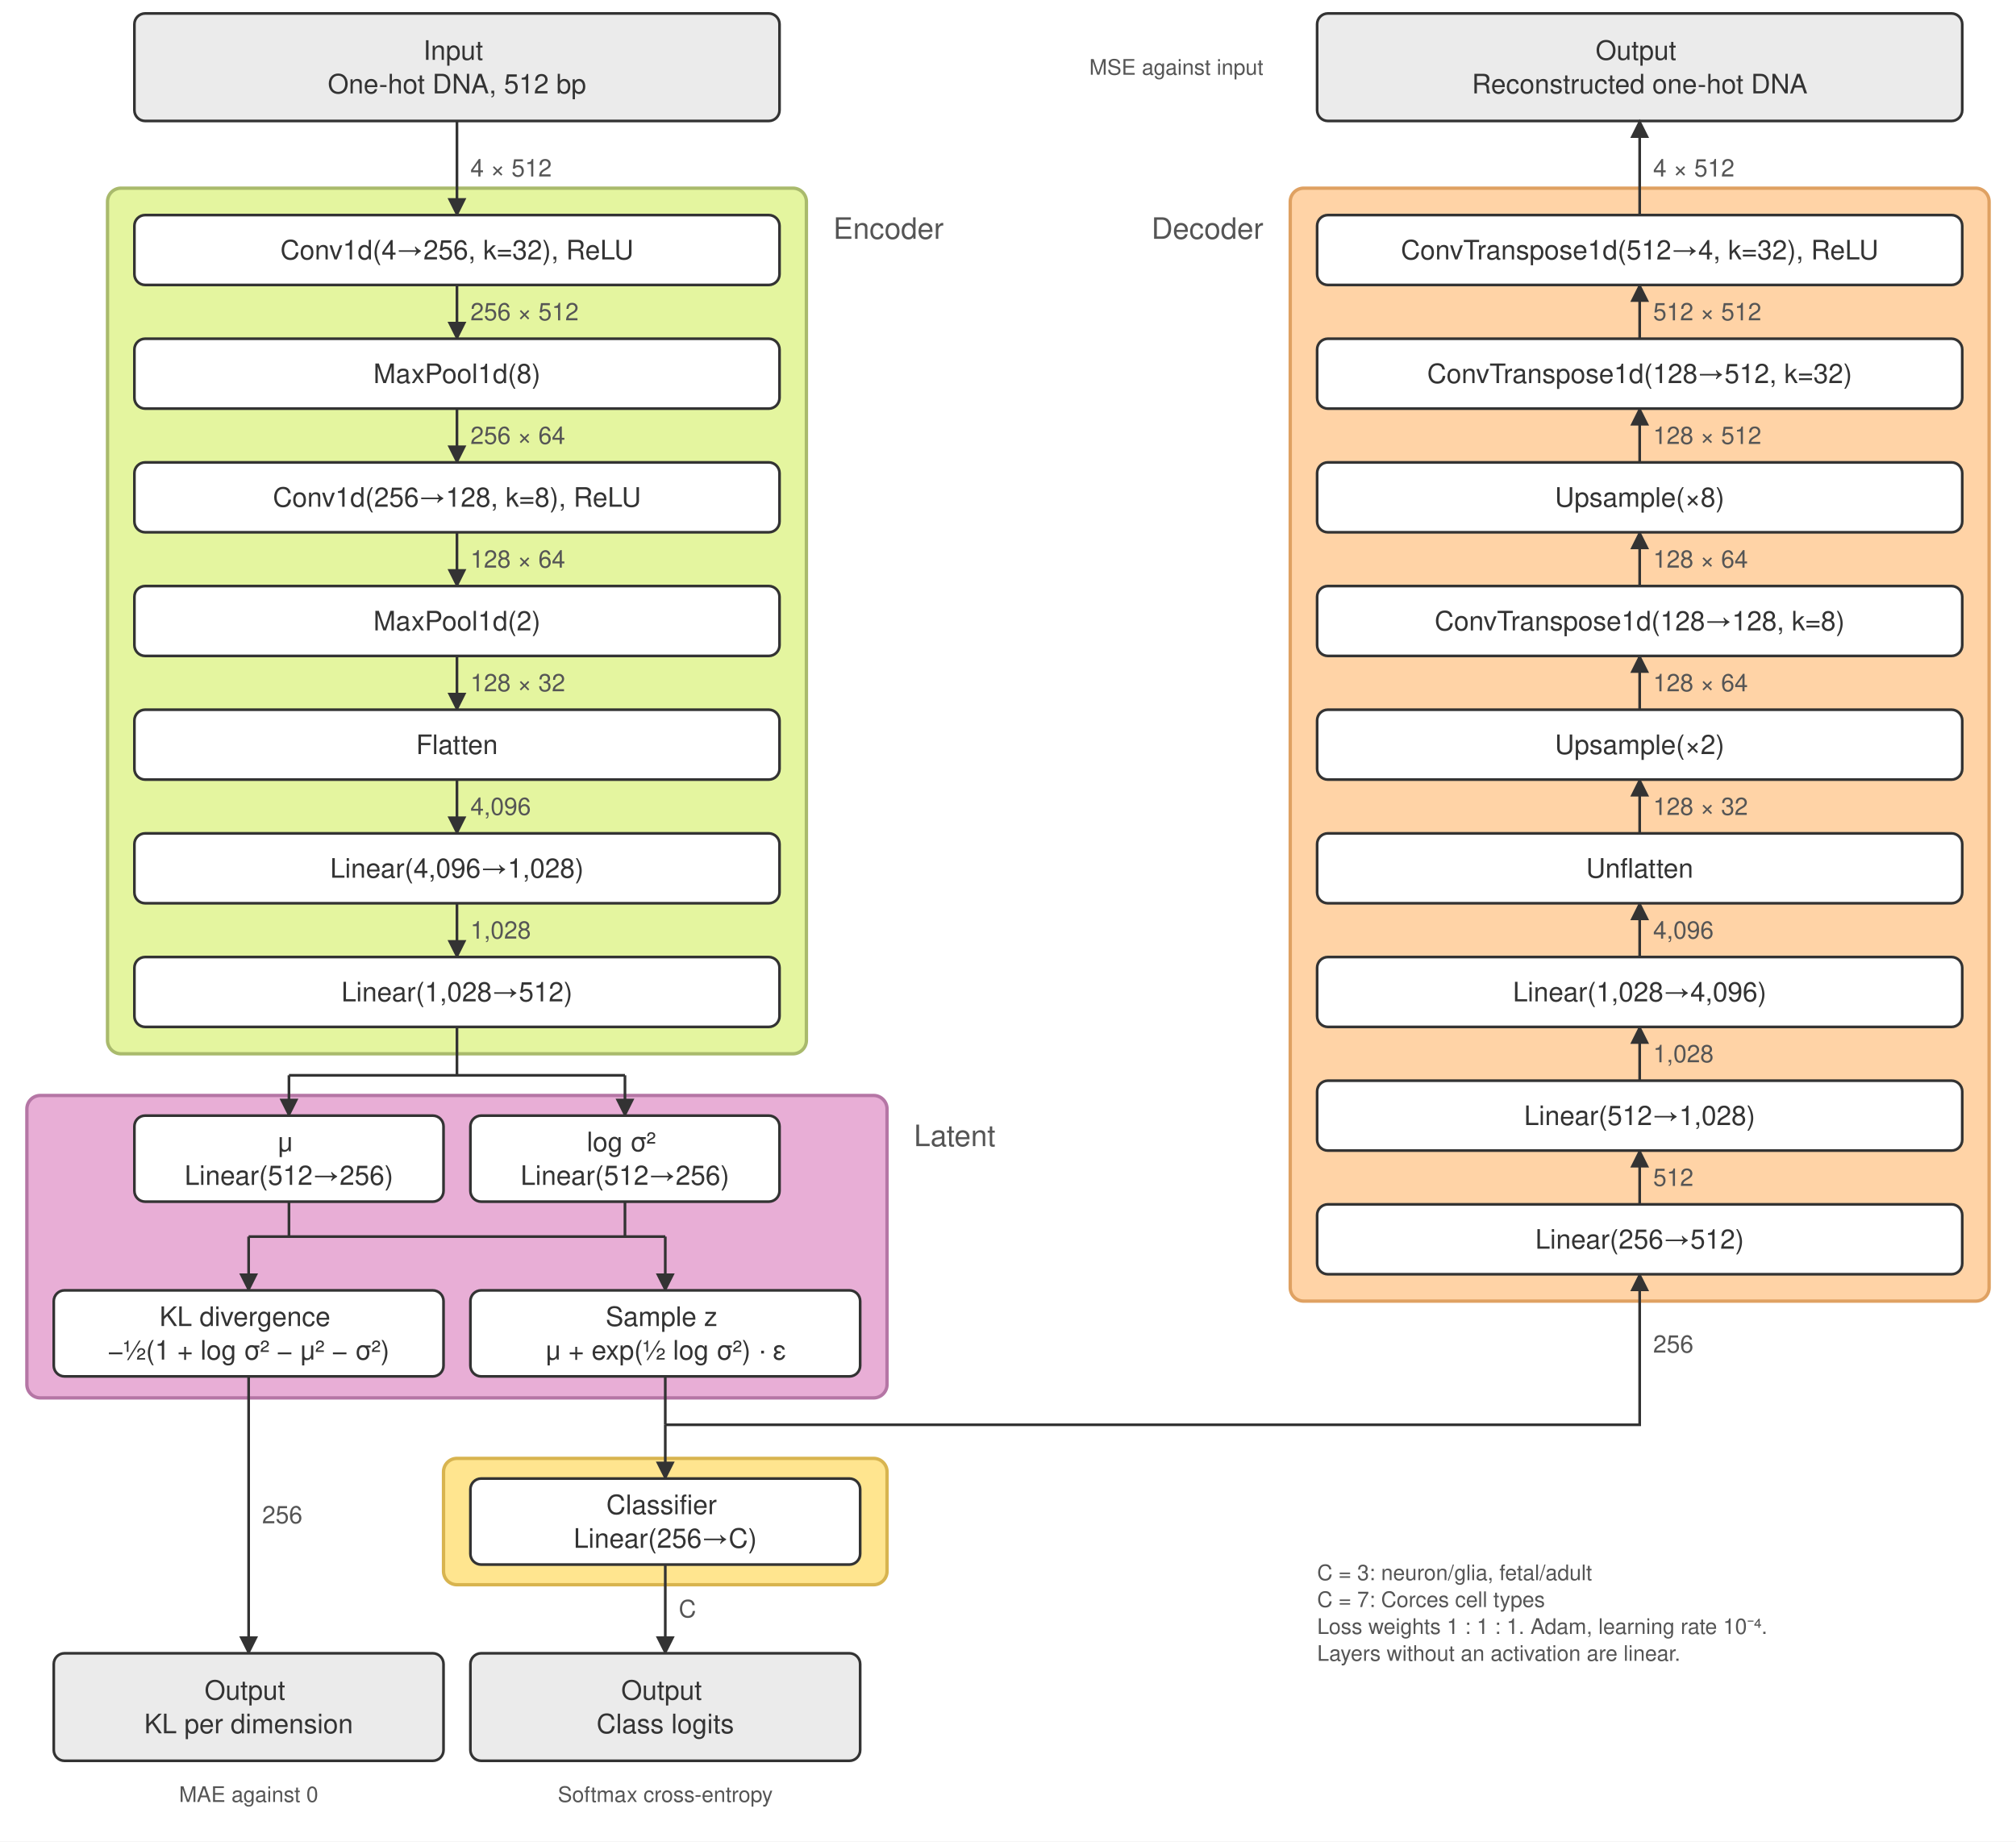
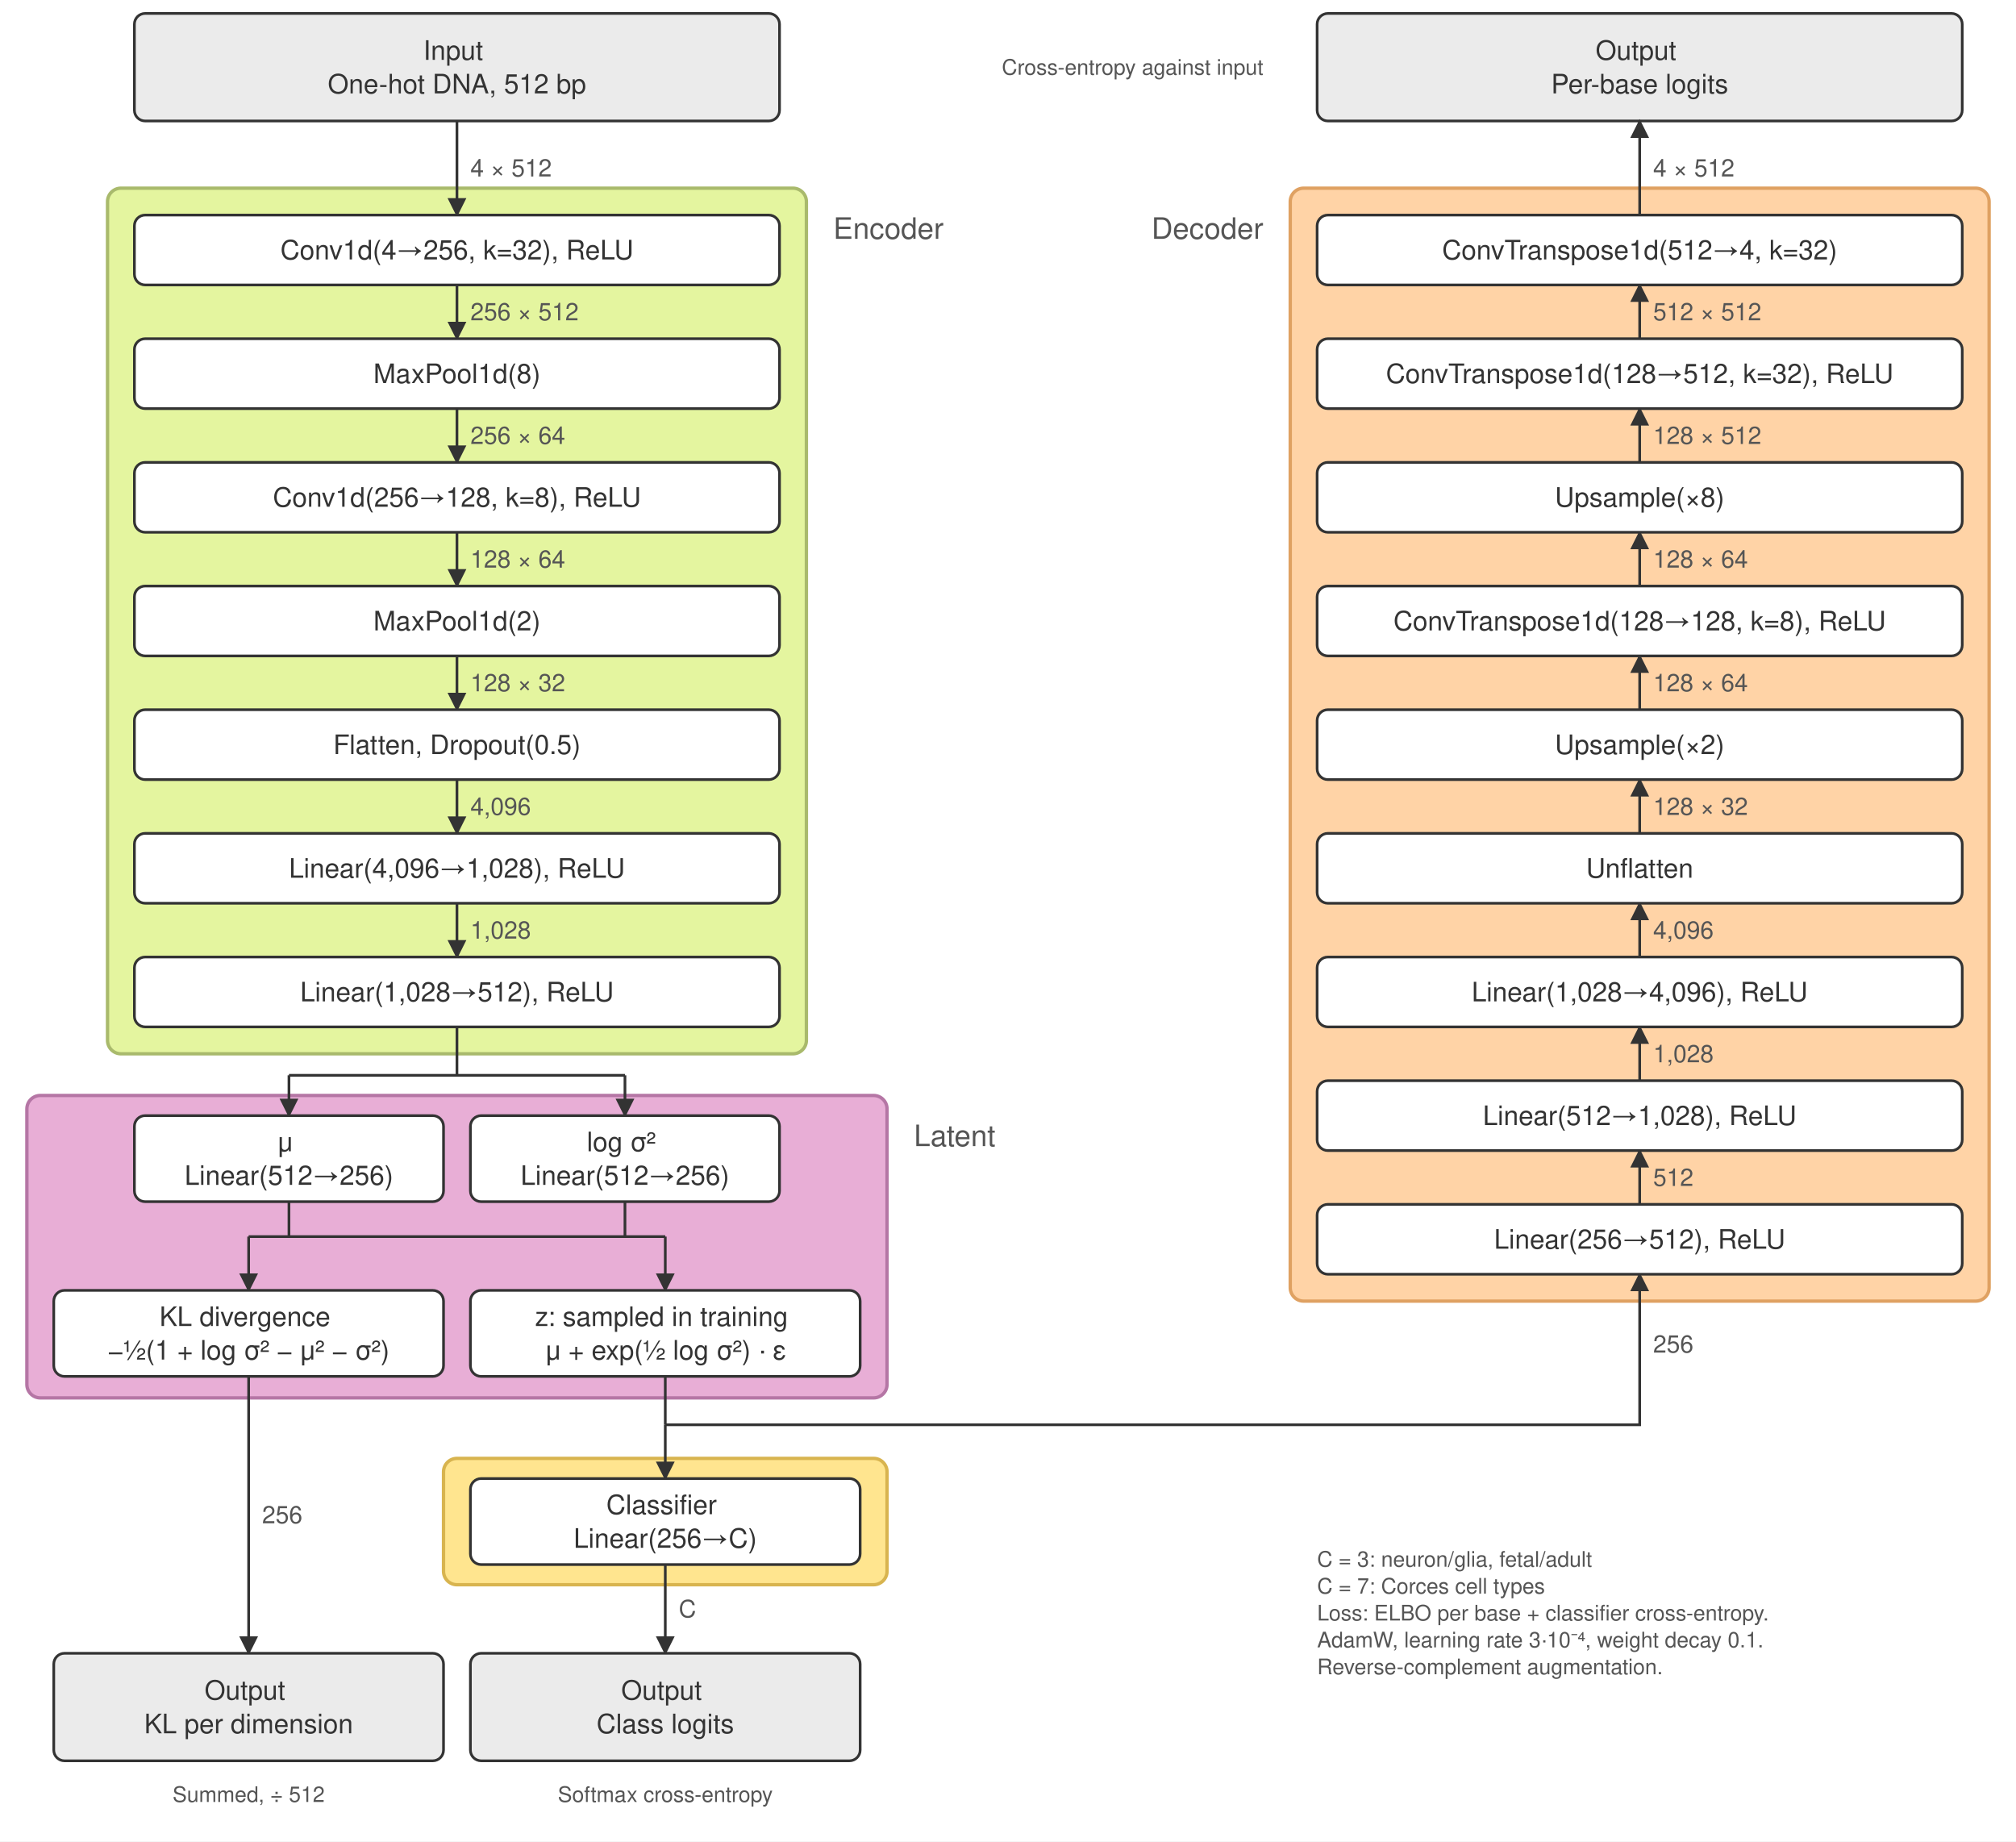
<svg xmlns="http://www.w3.org/2000/svg" width="1500" height="1370" viewBox="0 0 1500 1370">
  <rect width="1500" height="1370" fill="#FFFFFF" />
  <defs>
    <marker id="head" viewBox="0 0 10 10" refX="9" refY="5" markerWidth="7" markerHeight="7" orient="auto-start-reverse">
      <path d="M0,0 L10,5 L0,10 z" fill="#333333" />
    </marker>
  </defs>
  <rect x="80.0" y="140" width="520" height="644" rx="10" fill="#E4F59F" stroke="#A9BA6C" stroke-width="2.5" />
  <text font-family="Helvetica, Nimbus Sans, Arial, sans-serif" font-size="22" fill="#555555" text-anchor="start">
    <tspan x="620" y="177.7">Encoder</tspan>
  </text>
  <rect x="100.0" y="10" width="480" height="80" rx="8" fill="#EBEBEB" stroke="#333333" stroke-width="2" />
  <text font-family="Helvetica, Nimbus Sans, Arial, sans-serif" font-size="20" fill="#333333" text-anchor="middle">
    <tspan x="340.0" y="44.5">Input</tspan>
    <tspan x="340.0" y="69.5">One-hot DNA, 512 bp</tspan>
  </text>
  <polyline points="340,90 340,160" fill="none" stroke="#333333" stroke-width="2" marker-end="url(#head)" />
  <text font-family="Helvetica, Nimbus Sans, Arial, sans-serif" font-size="18" fill="#555555" text-anchor="start">
    <tspan x="350" y="131.3">4 × 512</tspan>
  </text>
  <rect x="100.0" y="160" width="480" height="52" rx="8" fill="#FFFFFF" stroke="#333333" stroke-width="2" />
  <text font-family="Helvetica, Nimbus Sans, Arial, sans-serif" font-size="20" fill="#333333" text-anchor="middle">
    <tspan x="340.0" y="193.0">Conv1d(4→256, k=32), ReLU</tspan>
  </text>
  <polyline points="340,212 340,252" fill="none" stroke="#333333" stroke-width="2" marker-end="url(#head)" />
  <text font-family="Helvetica, Nimbus Sans, Arial, sans-serif" font-size="18" fill="#555555" text-anchor="start">
    <tspan x="350" y="238.3">256 × 512</tspan>
  </text>
  <rect x="100.0" y="252" width="480" height="52" rx="8" fill="#FFFFFF" stroke="#333333" stroke-width="2" />
  <text font-family="Helvetica, Nimbus Sans, Arial, sans-serif" font-size="20" fill="#333333" text-anchor="middle">
    <tspan x="340.0" y="285.0">MaxPool1d(8)</tspan>
  </text>
  <polyline points="340,304 340,344" fill="none" stroke="#333333" stroke-width="2" marker-end="url(#head)" />
  <text font-family="Helvetica, Nimbus Sans, Arial, sans-serif" font-size="18" fill="#555555" text-anchor="start">
    <tspan x="350" y="330.3">256 × 64</tspan>
  </text>
  <rect x="100.0" y="344" width="480" height="52" rx="8" fill="#FFFFFF" stroke="#333333" stroke-width="2" />
  <text font-family="Helvetica, Nimbus Sans, Arial, sans-serif" font-size="20" fill="#333333" text-anchor="middle">
    <tspan x="340.0" y="377.0">Conv1d(256→128, k=8), ReLU</tspan>
  </text>
  <polyline points="340,396 340,436" fill="none" stroke="#333333" stroke-width="2" marker-end="url(#head)" />
  <text font-family="Helvetica, Nimbus Sans, Arial, sans-serif" font-size="18" fill="#555555" text-anchor="start">
    <tspan x="350" y="422.3">128 × 64</tspan>
  </text>
  <rect x="100.0" y="436" width="480" height="52" rx="8" fill="#FFFFFF" stroke="#333333" stroke-width="2" />
  <text font-family="Helvetica, Nimbus Sans, Arial, sans-serif" font-size="20" fill="#333333" text-anchor="middle">
    <tspan x="340.0" y="469.0">MaxPool1d(2)</tspan>
  </text>
  <polyline points="340,488 340,528" fill="none" stroke="#333333" stroke-width="2" marker-end="url(#head)" />
  <text font-family="Helvetica, Nimbus Sans, Arial, sans-serif" font-size="18" fill="#555555" text-anchor="start">
    <tspan x="350" y="514.3">128 × 32</tspan>
  </text>
  <rect x="100.0" y="528" width="480" height="52" rx="8" fill="#FFFFFF" stroke="#333333" stroke-width="2" />
  <text font-family="Helvetica, Nimbus Sans, Arial, sans-serif" font-size="20" fill="#333333" text-anchor="middle">
-     <tspan x="340.0" y="561.0">Flatten</tspan>
+     <tspan x="340.0" y="561.0">Flatten, Dropout(0.5)</tspan>
  </text>
  <polyline points="340,580 340,620" fill="none" stroke="#333333" stroke-width="2" marker-end="url(#head)" />
  <text font-family="Helvetica, Nimbus Sans, Arial, sans-serif" font-size="18" fill="#555555" text-anchor="start">
    <tspan x="350" y="606.3">4,096</tspan>
  </text>
  <rect x="100.0" y="620" width="480" height="52" rx="8" fill="#FFFFFF" stroke="#333333" stroke-width="2" />
  <text font-family="Helvetica, Nimbus Sans, Arial, sans-serif" font-size="20" fill="#333333" text-anchor="middle">
-     <tspan x="340.0" y="653.0">Linear(4,096→1,028)</tspan>
+     <tspan x="340.0" y="653.0">Linear(4,096→1,028), ReLU</tspan>
  </text>
  <polyline points="340,672 340,712" fill="none" stroke="#333333" stroke-width="2" marker-end="url(#head)" />
  <text font-family="Helvetica, Nimbus Sans, Arial, sans-serif" font-size="18" fill="#555555" text-anchor="start">
    <tspan x="350" y="698.3">1,028</tspan>
  </text>
  <rect x="100.0" y="712" width="480" height="52" rx="8" fill="#FFFFFF" stroke="#333333" stroke-width="2" />
  <text font-family="Helvetica, Nimbus Sans, Arial, sans-serif" font-size="20" fill="#333333" text-anchor="middle">
-     <tspan x="340.0" y="745.0">Linear(1,028→512)</tspan>
+     <tspan x="340.0" y="745.0">Linear(1,028→512), ReLU</tspan>
  </text>
  <rect x="20" y="815" width="640" height="225" rx="10" fill="#E8AED6" stroke="#B576A5" stroke-width="2.5" />
  <text font-family="Helvetica, Nimbus Sans, Arial, sans-serif" font-size="22" fill="#555555" text-anchor="start">
    <tspan x="680" y="852.7">Latent</tspan>
  </text>
  <polyline points="340,764 340,800" fill="none" stroke="#333333" stroke-width="2" />
  <polyline points="215,800 465,800" fill="none" stroke="#333333" stroke-width="2" />
  <polyline points="215,800 215,830" fill="none" stroke="#333333" stroke-width="2" marker-end="url(#head)" />
  <polyline points="465,800 465,830" fill="none" stroke="#333333" stroke-width="2" marker-end="url(#head)" />
  <rect x="100" y="830" width="230" height="64" rx="8" fill="#FFFFFF" stroke="#333333" stroke-width="2" />
  <text font-family="Helvetica, Nimbus Sans, Arial, sans-serif" font-size="20" fill="#333333" text-anchor="middle">
    <tspan x="215.0" y="856.5">μ</tspan>
    <tspan x="215.0" y="881.5">Linear(512→256)</tspan>
  </text>
  <rect x="350" y="830" width="230" height="64" rx="8" fill="#FFFFFF" stroke="#333333" stroke-width="2" />
  <text font-family="Helvetica, Nimbus Sans, Arial, sans-serif" font-size="20" fill="#333333" text-anchor="middle">
    <tspan x="465.0" y="856.5">log σ²</tspan>
    <tspan x="465.0" y="881.5">Linear(512→256)</tspan>
  </text>
  <polyline points="215,894 215,920" fill="none" stroke="#333333" stroke-width="2" />
  <polyline points="465,894 465,920" fill="none" stroke="#333333" stroke-width="2" />
  <polyline points="185,920 495,920" fill="none" stroke="#333333" stroke-width="2" />
  <polyline points="185,920 185,960" fill="none" stroke="#333333" stroke-width="2" marker-end="url(#head)" />
  <polyline points="495,920 495,960" fill="none" stroke="#333333" stroke-width="2" marker-end="url(#head)" />
  <rect x="40" y="960" width="290" height="64" rx="8" fill="#FFFFFF" stroke="#333333" stroke-width="2" />
  <text font-family="Helvetica, Nimbus Sans, Arial, sans-serif" font-size="20" fill="#333333" text-anchor="middle">
    <tspan x="185.0" y="986.5">KL divergence</tspan>
    <tspan x="185.0" y="1011.5">−½(1 + log σ² − μ² − σ²)</tspan>
  </text>
  <rect x="350" y="960" width="290" height="64" rx="8" fill="#FFFFFF" stroke="#333333" stroke-width="2" />
  <text font-family="Helvetica, Nimbus Sans, Arial, sans-serif" font-size="20" fill="#333333" text-anchor="middle">
-     <tspan x="495.0" y="986.5">Sample z</tspan>
+     <tspan x="495.0" y="986.5">z: sampled in training</tspan>
    <tspan x="495.0" y="1011.5">μ + exp(½ log σ²) · ε</tspan>
  </text>
  <polyline points="185,1024 185,1230" fill="none" stroke="#333333" stroke-width="2" marker-end="url(#head)" />
  <text font-family="Helvetica, Nimbus Sans, Arial, sans-serif" font-size="18" fill="#555555" text-anchor="start">
    <tspan x="195" y="1133.3">256</tspan>
  </text>
  <rect x="40" y="1230" width="290" height="80" rx="8" fill="#EBEBEB" stroke="#333333" stroke-width="2" />
  <text font-family="Helvetica, Nimbus Sans, Arial, sans-serif" font-size="20" fill="#333333" text-anchor="middle">
    <tspan x="185.0" y="1264.5">Output</tspan>
    <tspan x="185.0" y="1289.5">KL per dimension</tspan>
  </text>
  <text font-family="Helvetica, Nimbus Sans, Arial, sans-serif" font-size="16" fill="#555555" text-anchor="middle">
-     <tspan x="185" y="1340.6">MAE against 0</tspan>
+     <tspan x="185" y="1340.6">Summed, ÷ 512</tspan>
  </text>
  <polyline points="495,1024 495,1060" fill="none" stroke="#333333" stroke-width="2" />
  <rect x="330" y="1085" width="330" height="94" rx="10" fill="#FFE58F" stroke="#D8B44F" stroke-width="2.5" />
  <polyline points="495,1060 495,1100" fill="none" stroke="#333333" stroke-width="2" marker-end="url(#head)" />
  <rect x="350" y="1100" width="290" height="64" rx="8" fill="#FFFFFF" stroke="#333333" stroke-width="2" />
  <text font-family="Helvetica, Nimbus Sans, Arial, sans-serif" font-size="20" fill="#333333" text-anchor="middle">
    <tspan x="495.0" y="1126.5">Classifier</tspan>
    <tspan x="495.0" y="1151.5">Linear(256→C)</tspan>
  </text>
  <polyline points="495,1164 495,1230" fill="none" stroke="#333333" stroke-width="2" marker-end="url(#head)" />
  <text font-family="Helvetica, Nimbus Sans, Arial, sans-serif" font-size="18" fill="#555555" text-anchor="start">
    <tspan x="505" y="1203.3">C</tspan>
  </text>
  <rect x="350" y="1230" width="290" height="80" rx="8" fill="#EBEBEB" stroke="#333333" stroke-width="2" />
  <text font-family="Helvetica, Nimbus Sans, Arial, sans-serif" font-size="20" fill="#333333" text-anchor="middle">
    <tspan x="495.0" y="1264.5">Output</tspan>
    <tspan x="495.0" y="1289.5">Class logits</tspan>
  </text>
  <text font-family="Helvetica, Nimbus Sans, Arial, sans-serif" font-size="16" fill="#555555" text-anchor="middle">
    <tspan x="495" y="1340.6">Softmax cross-entropy</tspan>
  </text>
  <rect x="960.0" y="140" width="520" height="828" rx="10" fill="#FFD3A6" stroke="#DFA162" stroke-width="2.5" />
  <text font-family="Helvetica, Nimbus Sans, Arial, sans-serif" font-size="22" fill="#555555" text-anchor="end">
    <tspan x="940" y="177.7">Decoder</tspan>
  </text>
  <polyline points="495,1060 1220,1060 1220,948" fill="none" stroke="#333333" stroke-width="2" marker-end="url(#head)" />
  <text font-family="Helvetica, Nimbus Sans, Arial, sans-serif" font-size="18" fill="#555555" text-anchor="start">
    <tspan x="1230" y="1006.3">256</tspan>
  </text>
  <rect x="980.0" y="10" width="480" height="80" rx="8" fill="#EBEBEB" stroke="#333333" stroke-width="2" />
  <text font-family="Helvetica, Nimbus Sans, Arial, sans-serif" font-size="20" fill="#333333" text-anchor="middle">
    <tspan x="1220.0" y="44.5">Output</tspan>
-     <tspan x="1220.0" y="69.5">Reconstructed one-hot DNA</tspan>
+     <tspan x="1220.0" y="69.5">Per-base logits</tspan>
  </text>
  <text font-family="Helvetica, Nimbus Sans, Arial, sans-serif" font-size="16" fill="#555555" text-anchor="end">
-     <tspan x="940" y="55.6">MSE against input</tspan>
+     <tspan x="940" y="55.6">Cross-entropy against input</tspan>
  </text>
  <rect x="980.0" y="896" width="480" height="52" rx="8" fill="#FFFFFF" stroke="#333333" stroke-width="2" />
  <text font-family="Helvetica, Nimbus Sans, Arial, sans-serif" font-size="20" fill="#333333" text-anchor="middle">
-     <tspan x="1220.0" y="929.0">Linear(256→512)</tspan>
+     <tspan x="1220.0" y="929.0">Linear(256→512), ReLU</tspan>
  </text>
  <polyline points="1220,896 1220,856" fill="none" stroke="#333333" stroke-width="2" marker-end="url(#head)" />
  <text font-family="Helvetica, Nimbus Sans, Arial, sans-serif" font-size="18" fill="#555555" text-anchor="start">
    <tspan x="1230" y="882.3">512</tspan>
  </text>
  <rect x="980.0" y="804" width="480" height="52" rx="8" fill="#FFFFFF" stroke="#333333" stroke-width="2" />
  <text font-family="Helvetica, Nimbus Sans, Arial, sans-serif" font-size="20" fill="#333333" text-anchor="middle">
-     <tspan x="1220.0" y="837.0">Linear(512→1,028)</tspan>
+     <tspan x="1220.0" y="837.0">Linear(512→1,028), ReLU</tspan>
  </text>
  <polyline points="1220,804 1220,764" fill="none" stroke="#333333" stroke-width="2" marker-end="url(#head)" />
  <text font-family="Helvetica, Nimbus Sans, Arial, sans-serif" font-size="18" fill="#555555" text-anchor="start">
    <tspan x="1230" y="790.3">1,028</tspan>
  </text>
  <rect x="980.0" y="712" width="480" height="52" rx="8" fill="#FFFFFF" stroke="#333333" stroke-width="2" />
  <text font-family="Helvetica, Nimbus Sans, Arial, sans-serif" font-size="20" fill="#333333" text-anchor="middle">
-     <tspan x="1220.0" y="745.0">Linear(1,028→4,096)</tspan>
+     <tspan x="1220.0" y="745.0">Linear(1,028→4,096), ReLU</tspan>
  </text>
  <polyline points="1220,712 1220,672" fill="none" stroke="#333333" stroke-width="2" marker-end="url(#head)" />
  <text font-family="Helvetica, Nimbus Sans, Arial, sans-serif" font-size="18" fill="#555555" text-anchor="start">
    <tspan x="1230" y="698.3">4,096</tspan>
  </text>
  <rect x="980.0" y="620" width="480" height="52" rx="8" fill="#FFFFFF" stroke="#333333" stroke-width="2" />
  <text font-family="Helvetica, Nimbus Sans, Arial, sans-serif" font-size="20" fill="#333333" text-anchor="middle">
    <tspan x="1220.0" y="653.0">Unflatten</tspan>
  </text>
  <polyline points="1220,620 1220,580" fill="none" stroke="#333333" stroke-width="2" marker-end="url(#head)" />
  <text font-family="Helvetica, Nimbus Sans, Arial, sans-serif" font-size="18" fill="#555555" text-anchor="start">
    <tspan x="1230" y="606.3">128 × 32</tspan>
  </text>
  <rect x="980.0" y="528" width="480" height="52" rx="8" fill="#FFFFFF" stroke="#333333" stroke-width="2" />
  <text font-family="Helvetica, Nimbus Sans, Arial, sans-serif" font-size="20" fill="#333333" text-anchor="middle">
    <tspan x="1220.0" y="561.0">Upsample(×2)</tspan>
  </text>
  <polyline points="1220,528 1220,488" fill="none" stroke="#333333" stroke-width="2" marker-end="url(#head)" />
  <text font-family="Helvetica, Nimbus Sans, Arial, sans-serif" font-size="18" fill="#555555" text-anchor="start">
    <tspan x="1230" y="514.3">128 × 64</tspan>
  </text>
  <rect x="980.0" y="436" width="480" height="52" rx="8" fill="#FFFFFF" stroke="#333333" stroke-width="2" />
  <text font-family="Helvetica, Nimbus Sans, Arial, sans-serif" font-size="20" fill="#333333" text-anchor="middle">
-     <tspan x="1220.0" y="469.0">ConvTranspose1d(128→128, k=8)</tspan>
+     <tspan x="1220.0" y="469.0">ConvTranspose1d(128→128, k=8), ReLU</tspan>
  </text>
  <polyline points="1220,436 1220,396" fill="none" stroke="#333333" stroke-width="2" marker-end="url(#head)" />
  <text font-family="Helvetica, Nimbus Sans, Arial, sans-serif" font-size="18" fill="#555555" text-anchor="start">
    <tspan x="1230" y="422.3">128 × 64</tspan>
  </text>
  <rect x="980.0" y="344" width="480" height="52" rx="8" fill="#FFFFFF" stroke="#333333" stroke-width="2" />
  <text font-family="Helvetica, Nimbus Sans, Arial, sans-serif" font-size="20" fill="#333333" text-anchor="middle">
    <tspan x="1220.0" y="377.0">Upsample(×8)</tspan>
  </text>
  <polyline points="1220,344 1220,304" fill="none" stroke="#333333" stroke-width="2" marker-end="url(#head)" />
  <text font-family="Helvetica, Nimbus Sans, Arial, sans-serif" font-size="18" fill="#555555" text-anchor="start">
    <tspan x="1230" y="330.3">128 × 512</tspan>
  </text>
  <rect x="980.0" y="252" width="480" height="52" rx="8" fill="#FFFFFF" stroke="#333333" stroke-width="2" />
  <text font-family="Helvetica, Nimbus Sans, Arial, sans-serif" font-size="20" fill="#333333" text-anchor="middle">
-     <tspan x="1220.0" y="285.0">ConvTranspose1d(128→512, k=32)</tspan>
+     <tspan x="1220.0" y="285.0">ConvTranspose1d(128→512, k=32), ReLU</tspan>
  </text>
  <polyline points="1220,252 1220,212" fill="none" stroke="#333333" stroke-width="2" marker-end="url(#head)" />
  <text font-family="Helvetica, Nimbus Sans, Arial, sans-serif" font-size="18" fill="#555555" text-anchor="start">
    <tspan x="1230" y="238.3">512 × 512</tspan>
  </text>
  <rect x="980.0" y="160" width="480" height="52" rx="8" fill="#FFFFFF" stroke="#333333" stroke-width="2" />
  <text font-family="Helvetica, Nimbus Sans, Arial, sans-serif" font-size="20" fill="#333333" text-anchor="middle">
-     <tspan x="1220.0" y="193.0">ConvTranspose1d(512→4, k=32), ReLU</tspan>
+     <tspan x="1220.0" y="193.0">ConvTranspose1d(512→4, k=32)</tspan>
  </text>
  <polyline points="1220,160 1220,90" fill="none" stroke="#333333" stroke-width="2" marker-end="url(#head)" />
  <text font-family="Helvetica, Nimbus Sans, Arial, sans-serif" font-size="18" fill="#555555" text-anchor="start">
    <tspan x="1230" y="131.3">4 × 512</tspan>
  </text>
  <text font-family="Helvetica, Nimbus Sans, Arial, sans-serif" font-size="16" fill="#555555" text-anchor="start">
-     <tspan x="980" y="1175.6">C = 3: neuron/glia, fetal/adult</tspan>
-     <tspan x="980" y="1195.6">C = 7: Corces cell types</tspan>
-     <tspan x="980" y="1215.6">Loss weights 1 : 1 : 1. Adam, learning rate 10⁻⁴.</tspan>
-     <tspan x="980" y="1235.6">Layers without an activation are linear.</tspan>
+     <tspan x="980" y="1165.6">C = 3: neuron/glia, fetal/adult</tspan>
+     <tspan x="980" y="1185.6">C = 7: Corces cell types</tspan>
+     <tspan x="980" y="1205.6">Loss: ELBO per base + classifier cross-entropy.</tspan>
+     <tspan x="980" y="1225.6">AdamW, learning rate 3·10⁻⁴, weight decay 0.1.</tspan>
+     <tspan x="980" y="1245.6">Reverse-complement augmentation.</tspan>
  </text>
</svg>
